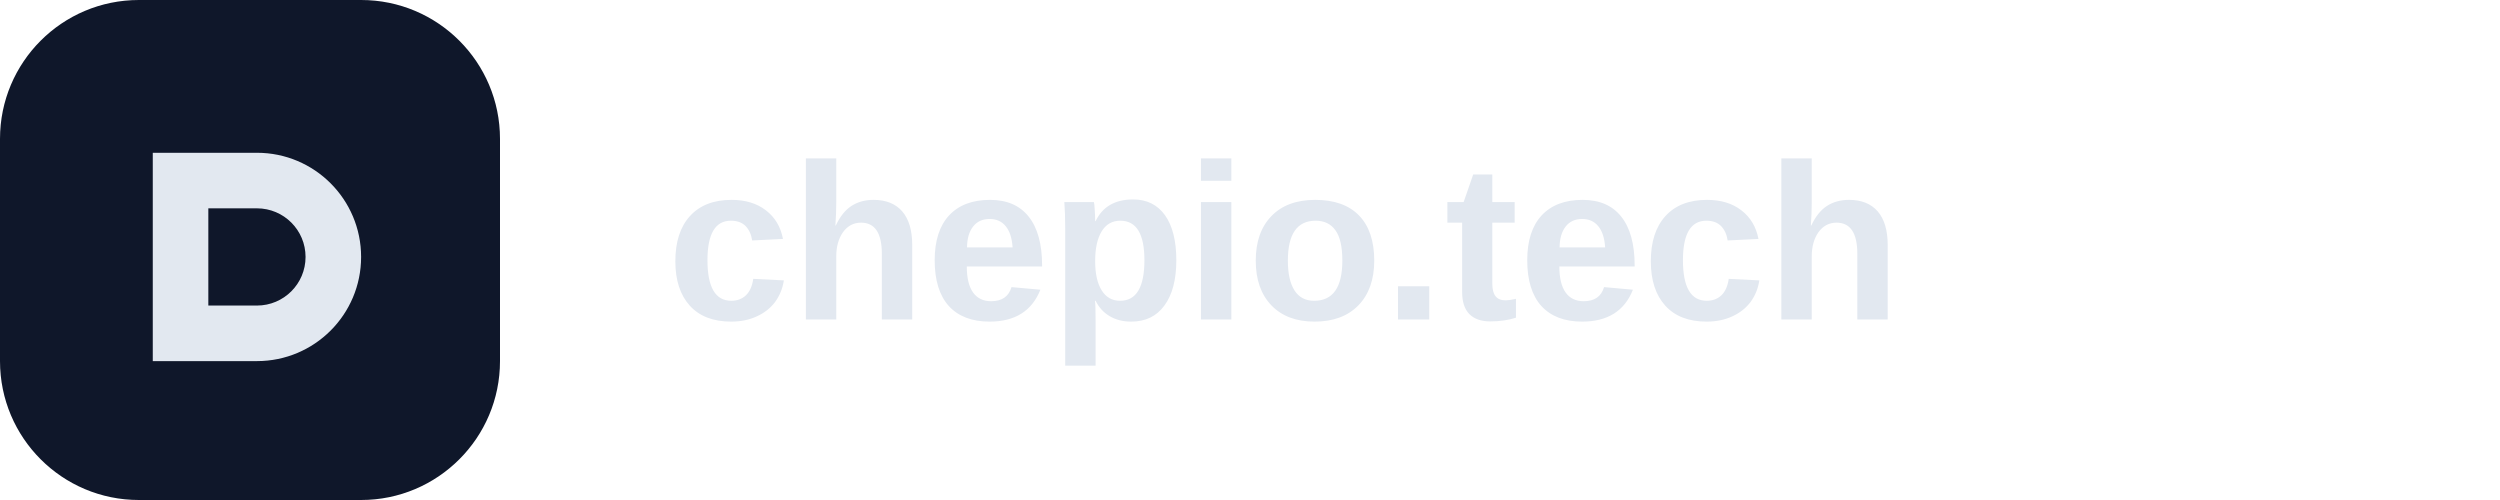
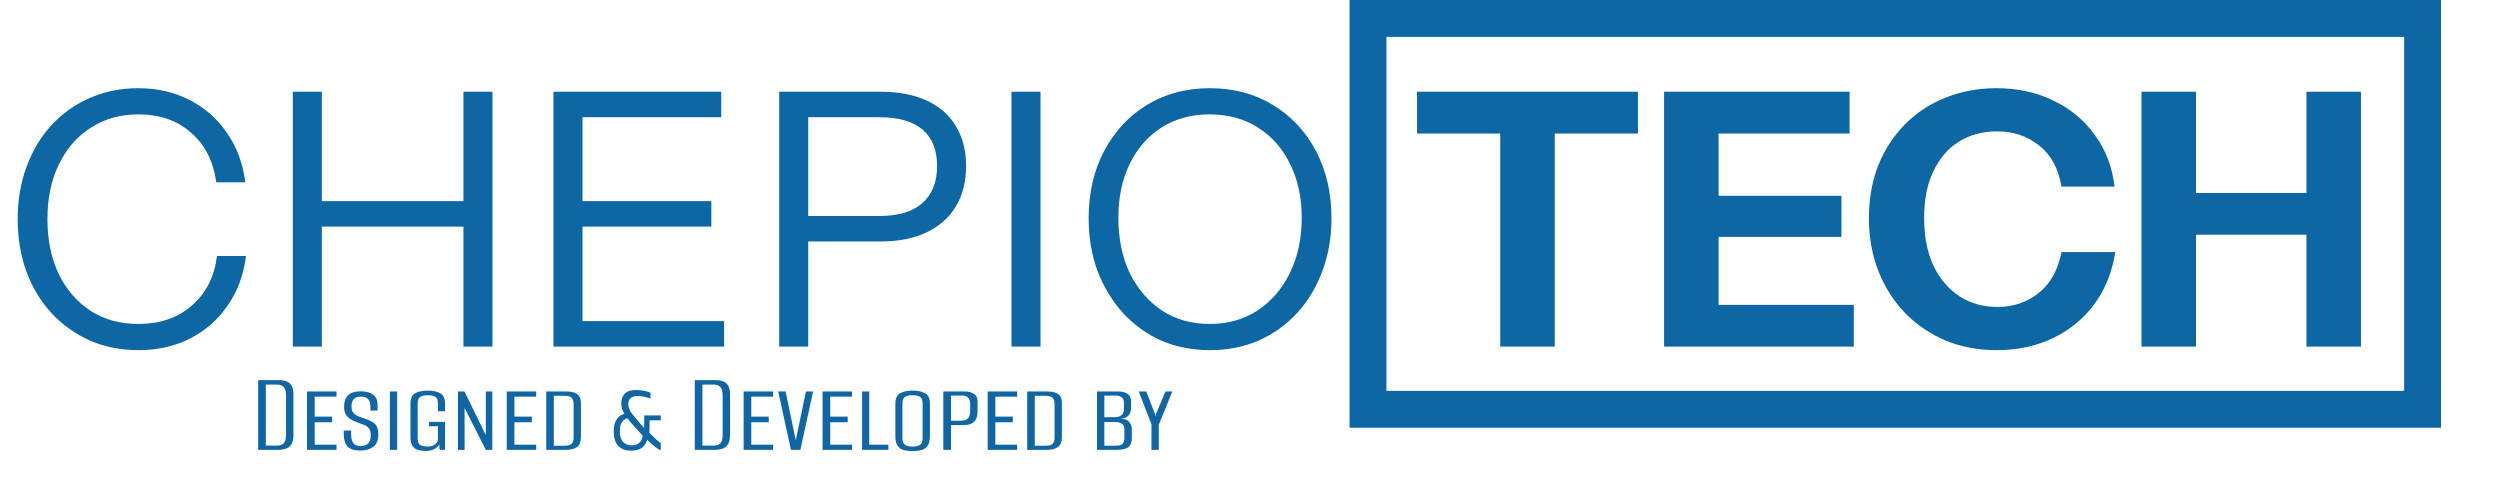
- <svg xmlns="http://www.w3.org/2000/svg" width="180" height="36" viewBox="0 0 180 36" fill="none">
-   <rect width="36" height="36" rx="10" fill="#0F172A" />
-   <path d="M11 11H18.5C22.642 11 26 14.358 26 18.5C26 22.642 22.642 26 18.5 26H11V11ZM15 15V22H18.5C20.433 22 22 20.433 22 18.5C22 16.567 20.433 15 18.5 15H15Z" fill="#E2E8F0" />
-   <text x="48" y="23" fill="#E2E8F0" font-size="16" font-family="Arial, sans-serif" font-weight="700">chepio.tech</text>
+ <svg xmlns="http://www.w3.org/2000/svg" width="339" height="66" viewBox="0 0 339 66" fill="none">
+   <path d="M35.008 61V51.544H37.84C38.245 51.544 38.592 51.603 38.88 51.72C39.179 51.837 39.403 52.04 39.552 52.328C39.712 52.605 39.792 52.989 39.792 53.48V58.936C39.792 59.48 39.707 59.901 39.536 60.2C39.365 60.499 39.12 60.707 38.8 60.824C38.491 60.941 38.128 61 37.712 61H35.008ZM36.048 60.424H37.584C37.947 60.424 38.235 60.328 38.448 60.136C38.672 59.933 38.784 59.549 38.784 58.984V53.608C38.784 53.043 38.672 52.659 38.448 52.456C38.235 52.253 37.947 52.152 37.584 52.152H36.048V60.424ZM41.632 61V53.08H45.632V53.784H42.672V56.488H45.04V57.256H42.672V60.296H45.632V61H41.632ZM48.864 61.096C48.064 61.096 47.488 60.915 47.136 60.552C46.784 60.189 46.608 59.613 46.608 58.824V58.376H47.616V58.872C47.616 59.448 47.722 59.864 47.936 60.12C48.149 60.365 48.469 60.488 48.896 60.488C49.29 60.488 49.616 60.381 49.872 60.168C50.138 59.955 50.272 59.571 50.272 59.016C50.272 58.621 50.197 58.323 50.048 58.12C49.909 57.917 49.701 57.757 49.424 57.64C49.146 57.523 48.805 57.395 48.4 57.256C48.069 57.139 47.77 56.995 47.504 56.824C47.237 56.653 47.029 56.435 46.88 56.168C46.73 55.901 46.656 55.565 46.656 55.16C46.656 54.477 46.832 53.96 47.184 53.608C47.536 53.245 48.122 53.064 48.944 53.064C49.658 53.064 50.213 53.219 50.608 53.528C51.002 53.837 51.2 54.275 51.2 54.84V55.672H50.224V55.048C50.224 54.632 50.117 54.317 49.904 54.104C49.69 53.891 49.376 53.784 48.96 53.784C48.501 53.784 48.17 53.896 47.968 54.12C47.765 54.333 47.664 54.669 47.664 55.128C47.664 55.469 47.738 55.741 47.888 55.944C48.048 56.136 48.25 56.291 48.496 56.408C48.741 56.515 49.002 56.611 49.28 56.696C49.781 56.856 50.176 57.021 50.464 57.192C50.762 57.363 50.976 57.581 51.104 57.848C51.232 58.115 51.296 58.461 51.296 58.888C51.296 59.699 51.066 60.269 50.608 60.6C50.149 60.931 49.568 61.096 48.864 61.096ZM52.867 61V53.08H53.859V61H52.867ZM57.74 61.144C57.335 61.144 56.972 61.096 56.652 61C56.343 60.904 56.097 60.717 55.916 60.44C55.745 60.163 55.66 59.763 55.66 59.24V54.744C55.66 54.051 55.863 53.581 56.268 53.336C56.684 53.091 57.266 52.968 58.012 52.968C58.759 52.968 59.335 53.096 59.74 53.352C60.145 53.597 60.348 54.061 60.348 54.744V55.768H59.388V54.712C59.388 54.275 59.276 53.981 59.052 53.832C58.828 53.672 58.476 53.592 57.996 53.592C57.548 53.592 57.207 53.672 56.972 53.832C56.748 53.981 56.636 54.275 56.636 54.712V59.432C56.636 59.891 56.754 60.195 56.988 60.344C57.223 60.483 57.559 60.552 57.996 60.552C58.401 60.552 58.732 60.456 58.988 60.264C59.255 60.072 59.388 59.795 59.388 59.432V57.8H58.188V57.208H60.348V61H59.612L59.564 60.264C59.522 60.328 59.479 60.387 59.436 60.44C59.394 60.483 59.351 60.525 59.308 60.568C59.169 60.739 58.967 60.877 58.7 60.984C58.444 61.091 58.124 61.144 57.74 61.144ZM62.101 61V53.08H62.981L65.877 59V53.08H66.757V61H65.877L62.997 55.32V61H62.101ZM68.71 61V53.08H72.71V53.784H69.75V56.488H72.118V57.256H69.75V60.296H72.71V61H68.71ZM74.07 61V53.08H76.854C77.184 53.08 77.494 53.123 77.782 53.208C78.08 53.293 78.32 53.448 78.502 53.672C78.683 53.896 78.774 54.227 78.774 54.664V59.272C78.774 59.891 78.603 60.333 78.262 60.6C77.931 60.867 77.419 61 76.726 61H74.07ZM75.094 60.44H76.598C76.811 60.44 77.008 60.413 77.19 60.36C77.371 60.307 77.515 60.2 77.622 60.04C77.728 59.88 77.782 59.645 77.782 59.336V54.792C77.782 54.387 77.686 54.099 77.494 53.928C77.302 53.757 77.003 53.672 76.598 53.672H75.094V60.44ZM85.603 61.112C85.026 61.112 84.562 61 84.21 60.776C83.859 60.552 83.603 60.243 83.442 59.848C83.293 59.453 83.219 58.995 83.219 58.472C83.219 57.832 83.341 57.315 83.587 56.92C83.832 56.515 84.195 56.243 84.674 56.104C84.568 55.965 84.466 55.773 84.371 55.528C84.285 55.272 84.243 54.973 84.243 54.632C84.264 54.088 84.429 53.661 84.739 53.352C85.058 53.043 85.549 52.888 86.21 52.888C86.541 52.888 86.84 52.909 87.106 52.952C87.384 52.995 87.618 53.048 87.811 53.112C88.002 53.165 88.136 53.213 88.21 53.256V54.024C88.168 54.003 88.056 53.971 87.874 53.928C87.704 53.875 87.49 53.827 87.234 53.784C86.978 53.731 86.712 53.704 86.434 53.704C86.082 53.704 85.811 53.773 85.618 53.912C85.427 54.051 85.299 54.232 85.234 54.456C85.181 54.669 85.181 54.899 85.234 55.144C85.288 55.379 85.379 55.603 85.507 55.816C85.549 55.891 85.635 56.008 85.763 56.168C85.891 56.317 86.029 56.488 86.178 56.68C86.338 56.872 86.499 57.064 86.659 57.256C86.819 57.437 86.957 57.597 87.075 57.736C87.203 57.875 87.293 57.976 87.347 58.04L87.362 56.328H89.603V57H88.082C88.082 57.309 88.082 57.565 88.082 57.768C88.082 57.96 88.077 58.125 88.067 58.264C88.067 58.392 88.061 58.531 88.05 58.68C88.36 59 88.653 59.288 88.93 59.544C89.208 59.8 89.432 59.976 89.603 60.072V61.032C89.432 61.011 89.176 60.867 88.835 60.6C88.493 60.323 88.13 59.997 87.746 59.624C87.64 60.029 87.469 60.339 87.234 60.552C87.01 60.765 86.754 60.915 86.466 61C86.178 61.075 85.891 61.112 85.603 61.112ZM85.635 60.392C86.082 60.392 86.434 60.275 86.691 60.04C86.957 59.795 87.106 59.469 87.138 59.064C86.744 58.627 86.355 58.2 85.971 57.784C85.587 57.357 85.288 57 85.075 56.712C84.765 56.808 84.514 56.989 84.323 57.256C84.141 57.512 84.05 57.901 84.05 58.424C84.04 59.075 84.178 59.565 84.466 59.896C84.765 60.227 85.154 60.392 85.635 60.392ZM94.211 61V51.544H97.043C97.448 51.544 97.795 51.603 98.083 51.72C98.382 51.837 98.606 52.04 98.755 52.328C98.915 52.605 98.995 52.989 98.995 53.48V58.936C98.995 59.48 98.91 59.901 98.739 60.2C98.569 60.499 98.323 60.707 98.003 60.824C97.694 60.941 97.331 61 96.915 61H94.211ZM95.251 60.424H96.787C97.15 60.424 97.438 60.328 97.651 60.136C97.875 59.933 97.987 59.549 97.987 58.984V53.608C97.987 53.043 97.875 52.659 97.651 52.456C97.438 52.253 97.15 52.152 96.787 52.152H95.251V60.424ZM100.835 61V53.08H104.835V53.784H101.875V56.488H104.243V57.256H101.875V60.296H104.835V61H100.835ZM107.251 61L105.523 53.08H106.531L107.923 59.784H107.891L109.283 53.08H110.259L108.531 61H107.251ZM111.539 61V53.08H115.539V53.784H112.579V56.488H114.947V57.256H112.579V60.296H115.539V61H111.539ZM116.898 61V53.08H117.874V60.296H120.466V61H116.898ZM123.73 61.16C123.218 61.16 122.791 61.107 122.45 61C122.109 60.883 121.847 60.675 121.666 60.376C121.495 60.077 121.41 59.661 121.41 59.128V54.728C121.41 54.035 121.618 53.571 122.034 53.336C122.45 53.091 123.021 52.968 123.746 52.968C124.482 52.968 125.058 53.091 125.474 53.336C125.89 53.581 126.098 54.045 126.098 54.728V59.128C126.098 59.672 126.007 60.093 125.826 60.392C125.655 60.68 125.394 60.883 125.042 61C124.69 61.107 124.253 61.16 123.73 61.16ZM123.73 60.552C124.199 60.552 124.546 60.472 124.77 60.312C124.994 60.152 125.106 59.859 125.106 59.432V54.712C125.106 54.264 124.989 53.965 124.754 53.816C124.519 53.667 124.178 53.592 123.73 53.592C123.293 53.592 122.957 53.667 122.722 53.816C122.487 53.965 122.37 54.264 122.37 54.712V59.432C122.37 59.859 122.482 60.152 122.706 60.312C122.941 60.472 123.282 60.552 123.73 60.552ZM127.914 61V53.08H130.794C131.316 53.08 131.738 53.187 132.058 53.4C132.388 53.613 132.554 53.944 132.554 54.392V55.832C132.554 56.131 132.506 56.419 132.41 56.696C132.314 56.973 132.127 57.203 131.85 57.384C131.572 57.555 131.151 57.64 130.586 57.64H128.954V61H127.914ZM128.954 57.048H130.298C130.714 57.048 131.028 56.947 131.242 56.744C131.455 56.531 131.562 56.189 131.562 55.72V54.792C131.562 54.408 131.466 54.12 131.274 53.928C131.082 53.736 130.842 53.64 130.554 53.64H128.954V57.048ZM133.929 61V53.08H137.929V53.784H134.969V56.488H137.337V57.256H134.969V60.296H137.929V61H133.929ZM139.289 61V53.08H142.073C142.403 53.08 142.713 53.123 143.001 53.208C143.299 53.293 143.539 53.448 143.721 53.672C143.902 53.896 143.993 54.227 143.993 54.664V59.272C143.993 59.891 143.822 60.333 143.481 60.6C143.15 60.867 142.638 61 141.945 61H139.289ZM140.312 60.44H141.817C142.03 60.44 142.227 60.413 142.409 60.36C142.59 60.307 142.734 60.2 142.841 60.04C142.947 59.88 143.001 59.645 143.001 59.336V54.792C143.001 54.387 142.905 54.099 142.713 53.928C142.521 53.757 142.222 53.672 141.817 53.672H140.312V60.44ZM148.757 61V53.08H151.621C152.144 53.08 152.565 53.187 152.885 53.4C153.205 53.613 153.365 53.944 153.365 54.392V55.352C153.365 55.843 153.205 56.216 152.885 56.472C152.736 56.6 152.56 56.685 152.357 56.728C152.165 56.76 152 56.781 151.861 56.792V56.776C152.075 56.776 152.277 56.797 152.469 56.84C152.672 56.872 152.837 56.947 152.965 57.064C153.125 57.192 153.248 57.352 153.333 57.544C153.429 57.736 153.477 57.965 153.477 58.232V59.368C153.477 59.976 153.312 60.403 152.981 60.648C152.651 60.883 152.144 61 151.461 61H148.757ZM149.749 60.44H151.285C151.499 60.44 151.696 60.419 151.877 60.376C152.059 60.323 152.203 60.216 152.309 60.056C152.416 59.885 152.469 59.635 152.469 59.304V58.248C152.469 57.875 152.357 57.613 152.133 57.464C151.909 57.304 151.579 57.224 151.141 57.224H149.749V60.44ZM149.749 56.568H151.109C151.525 56.568 151.845 56.483 152.069 56.312C152.293 56.131 152.405 55.848 152.405 55.464V54.568C152.405 54.259 152.304 54.029 152.101 53.88C151.899 53.72 151.653 53.64 151.365 53.64H149.749V56.568ZM156.14 61V57.544L154.412 53.08H155.436L156.62 56.152L156.684 56.472L156.748 56.152L158.044 53.08H158.972L157.132 57.608V61H156.14Z" fill="#1066A5" />
+   <path d="M203.432 47V18.104H192.152V12.44H222.104V18.104H210.824V47H203.432ZM225.65 47V12.44H233.042V47H225.65ZM229.106 47V41.336H251.378V47H229.106ZM229.106 32.12V26.552H249.698V32.12H229.106ZM229.106 18.104V12.44H250.802V18.104H229.106ZM270.752 47.48C268.256 47.48 265.952 47.048 263.84 46.184C261.728 45.288 259.888 44.04 258.32 42.44C256.784 40.84 255.584 38.952 254.72 36.776C253.856 34.568 253.424 32.168 253.424 29.576C253.424 26.984 253.84 24.616 254.672 22.472C255.536 20.328 256.736 18.472 258.272 16.904C259.84 15.304 261.68 14.088 263.792 13.256C265.904 12.392 268.224 11.96 270.752 11.96C273.6 11.96 276.16 12.52 278.432 13.64C280.736 14.728 282.608 16.28 284.048 18.296C285.52 20.28 286.416 22.616 286.736 25.304H279.536C279.12 22.84 278.112 20.984 276.512 19.736C274.912 18.456 273.008 17.816 270.8 17.816C268.848 17.816 267.12 18.28 265.616 19.208C264.144 20.136 262.992 21.48 262.16 23.24C261.328 24.968 260.912 27.064 260.912 29.528C260.912 32.024 261.328 34.184 262.16 36.008C263.024 37.8 264.208 39.192 265.712 40.184C267.216 41.144 268.944 41.624 270.896 41.624C272.976 41.624 274.816 41 276.416 39.752C278.016 38.504 279.056 36.648 279.536 34.184H286.832C286.416 36.872 285.472 39.224 284 41.24C282.528 43.224 280.656 44.76 278.384 45.848C276.112 46.936 273.568 47.48 270.752 47.48ZM290.384 47V12.44H297.776V47H290.384ZM312.752 47V12.44H320.144V47H312.752ZM293.84 26.168H316.112V31.832H293.84V26.168Z" fill="#0D67A5" />
+   <path d="M18.768 47.48C16.4 47.48 14.208 47.048 12.192 46.184C10.208 45.288 8.48 44.056 7.008 42.488C5.536 40.888 4.4 39.016 3.6 36.872C2.8 34.696 2.4 32.312 2.4 29.72C2.4 27.128 2.8 24.76 3.6 22.616C4.4 20.44 5.52 18.568 6.96 17C8.432 15.4 10.16 14.168 12.144 13.304C14.16 12.408 16.352 11.96 18.72 11.96C21.312 11.96 23.632 12.488 25.68 13.544C27.76 14.6 29.456 16.088 30.768 18.008C32.112 19.928 32.944 22.168 33.264 24.728H29.328C28.944 21.88 27.808 19.64 25.92 18.008C24.064 16.344 21.68 15.512 18.768 15.512C16.304 15.512 14.144 16.12 12.288 17.336C10.432 18.52 8.992 20.184 7.968 22.328C6.944 24.44 6.432 26.904 6.432 29.72C6.432 32.536 6.944 35.016 7.968 37.16C8.992 39.272 10.432 40.936 12.288 42.152C14.144 43.336 16.288 43.928 18.72 43.928C21.696 43.928 24.128 43.096 26.016 41.432C27.936 39.768 29.072 37.528 29.424 34.712H33.36C33.04 37.272 32.208 39.512 30.864 41.432C29.552 43.352 27.856 44.84 25.776 45.896C23.728 46.952 21.392 47.48 18.768 47.48ZM39.706 47V12.44H43.642V47H39.706ZM62.842 47V12.44H66.778V47H62.842ZM41.722 27.272H64.57V30.728H41.722V27.272ZM75.05 47V12.44H78.986V47H75.05ZM77.066 47V43.544H98.186V47H77.066ZM77.066 30.728V27.272H96.458V30.728H77.066ZM77.066 15.896V12.44H97.802V15.896H77.066ZM105.659 47V12.44H119.387C121.851 12.44 123.947 12.84 125.675 13.64C127.403 14.44 128.715 15.592 129.611 17.096C130.539 18.6 131.003 20.408 131.003 22.52C131.003 24.632 130.539 26.456 129.611 27.992C128.715 29.496 127.403 30.664 125.675 31.496C123.947 32.328 121.851 32.744 119.387 32.744H108.539V29.288H119.243C121.803 29.288 123.739 28.712 125.051 27.56C126.395 26.376 127.067 24.696 127.067 22.52C127.067 20.344 126.411 18.696 125.099 17.576C123.787 16.456 121.835 15.896 119.243 15.896H109.595V47H105.659ZM137.159 47V12.44H141.095V47H137.159ZM164.083 47.48C161.683 47.48 159.475 47.048 157.459 46.184C155.475 45.288 153.747 44.04 152.275 42.44C150.803 40.808 149.651 38.904 148.819 36.728C148.019 34.552 147.619 32.168 147.619 29.576C147.619 26.152 148.323 23.112 149.731 20.456C151.139 17.8 153.075 15.72 155.539 14.216C158.035 12.712 160.867 11.96 164.035 11.96C167.267 11.96 170.115 12.712 172.579 14.216C175.075 15.72 177.027 17.8 178.435 20.456C179.843 23.112 180.547 26.168 180.547 29.624C180.547 32.216 180.131 34.6 179.299 36.776C178.499 38.952 177.363 40.84 175.891 42.44C174.419 44.04 172.675 45.288 170.659 46.184C168.643 47.048 166.451 47.48 164.083 47.48ZM164.035 43.928C166.499 43.928 168.659 43.32 170.515 42.104C172.403 40.856 173.875 39.144 174.931 36.968C175.987 34.792 176.515 32.312 176.515 29.528C176.515 26.776 175.987 24.344 174.931 22.232C173.907 20.12 172.451 18.472 170.563 17.288C168.707 16.104 166.531 15.512 164.035 15.512C161.539 15.512 159.363 16.104 157.507 17.288C155.651 18.472 154.211 20.12 153.187 22.232C152.163 24.312 151.651 26.744 151.651 29.528C151.651 32.344 152.163 34.84 153.187 37.016C154.243 39.16 155.699 40.856 157.555 42.104C159.411 43.32 161.571 43.928 164.035 43.928Z" fill="#0D67A5" />
+   <rect x="185.5" y="2.5" width="143" height="53" stroke="#0D67A5" stroke-width="5" />
</svg>
